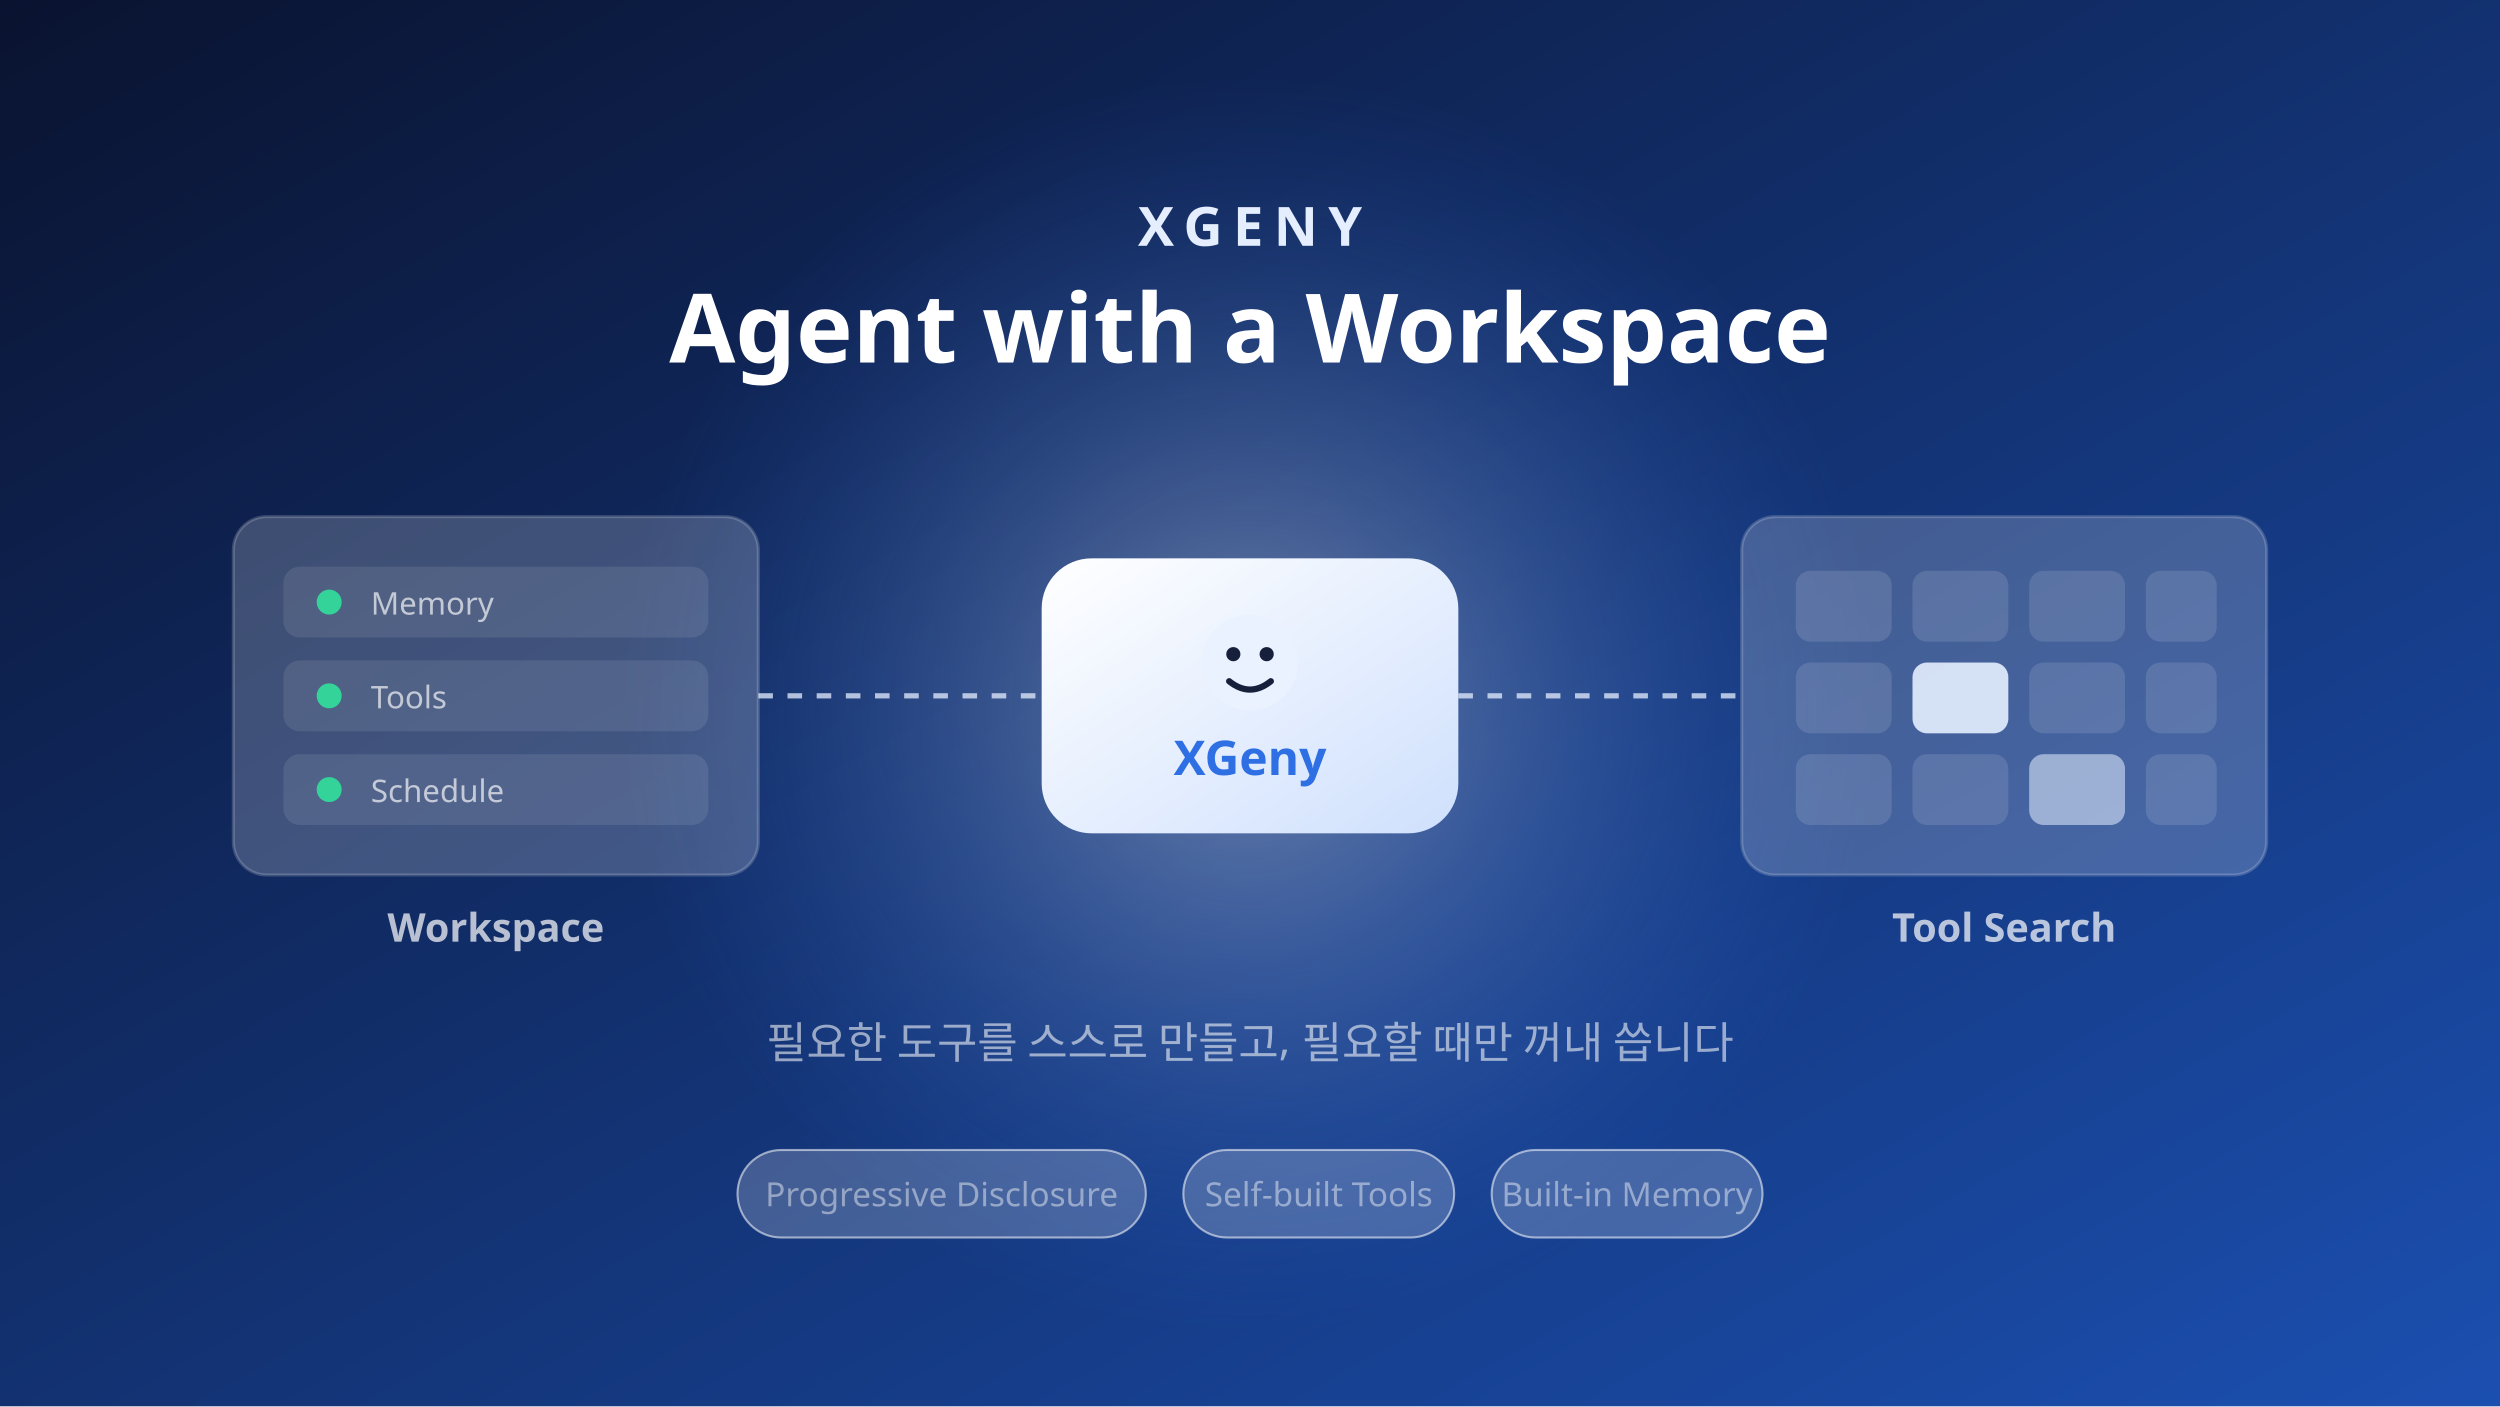
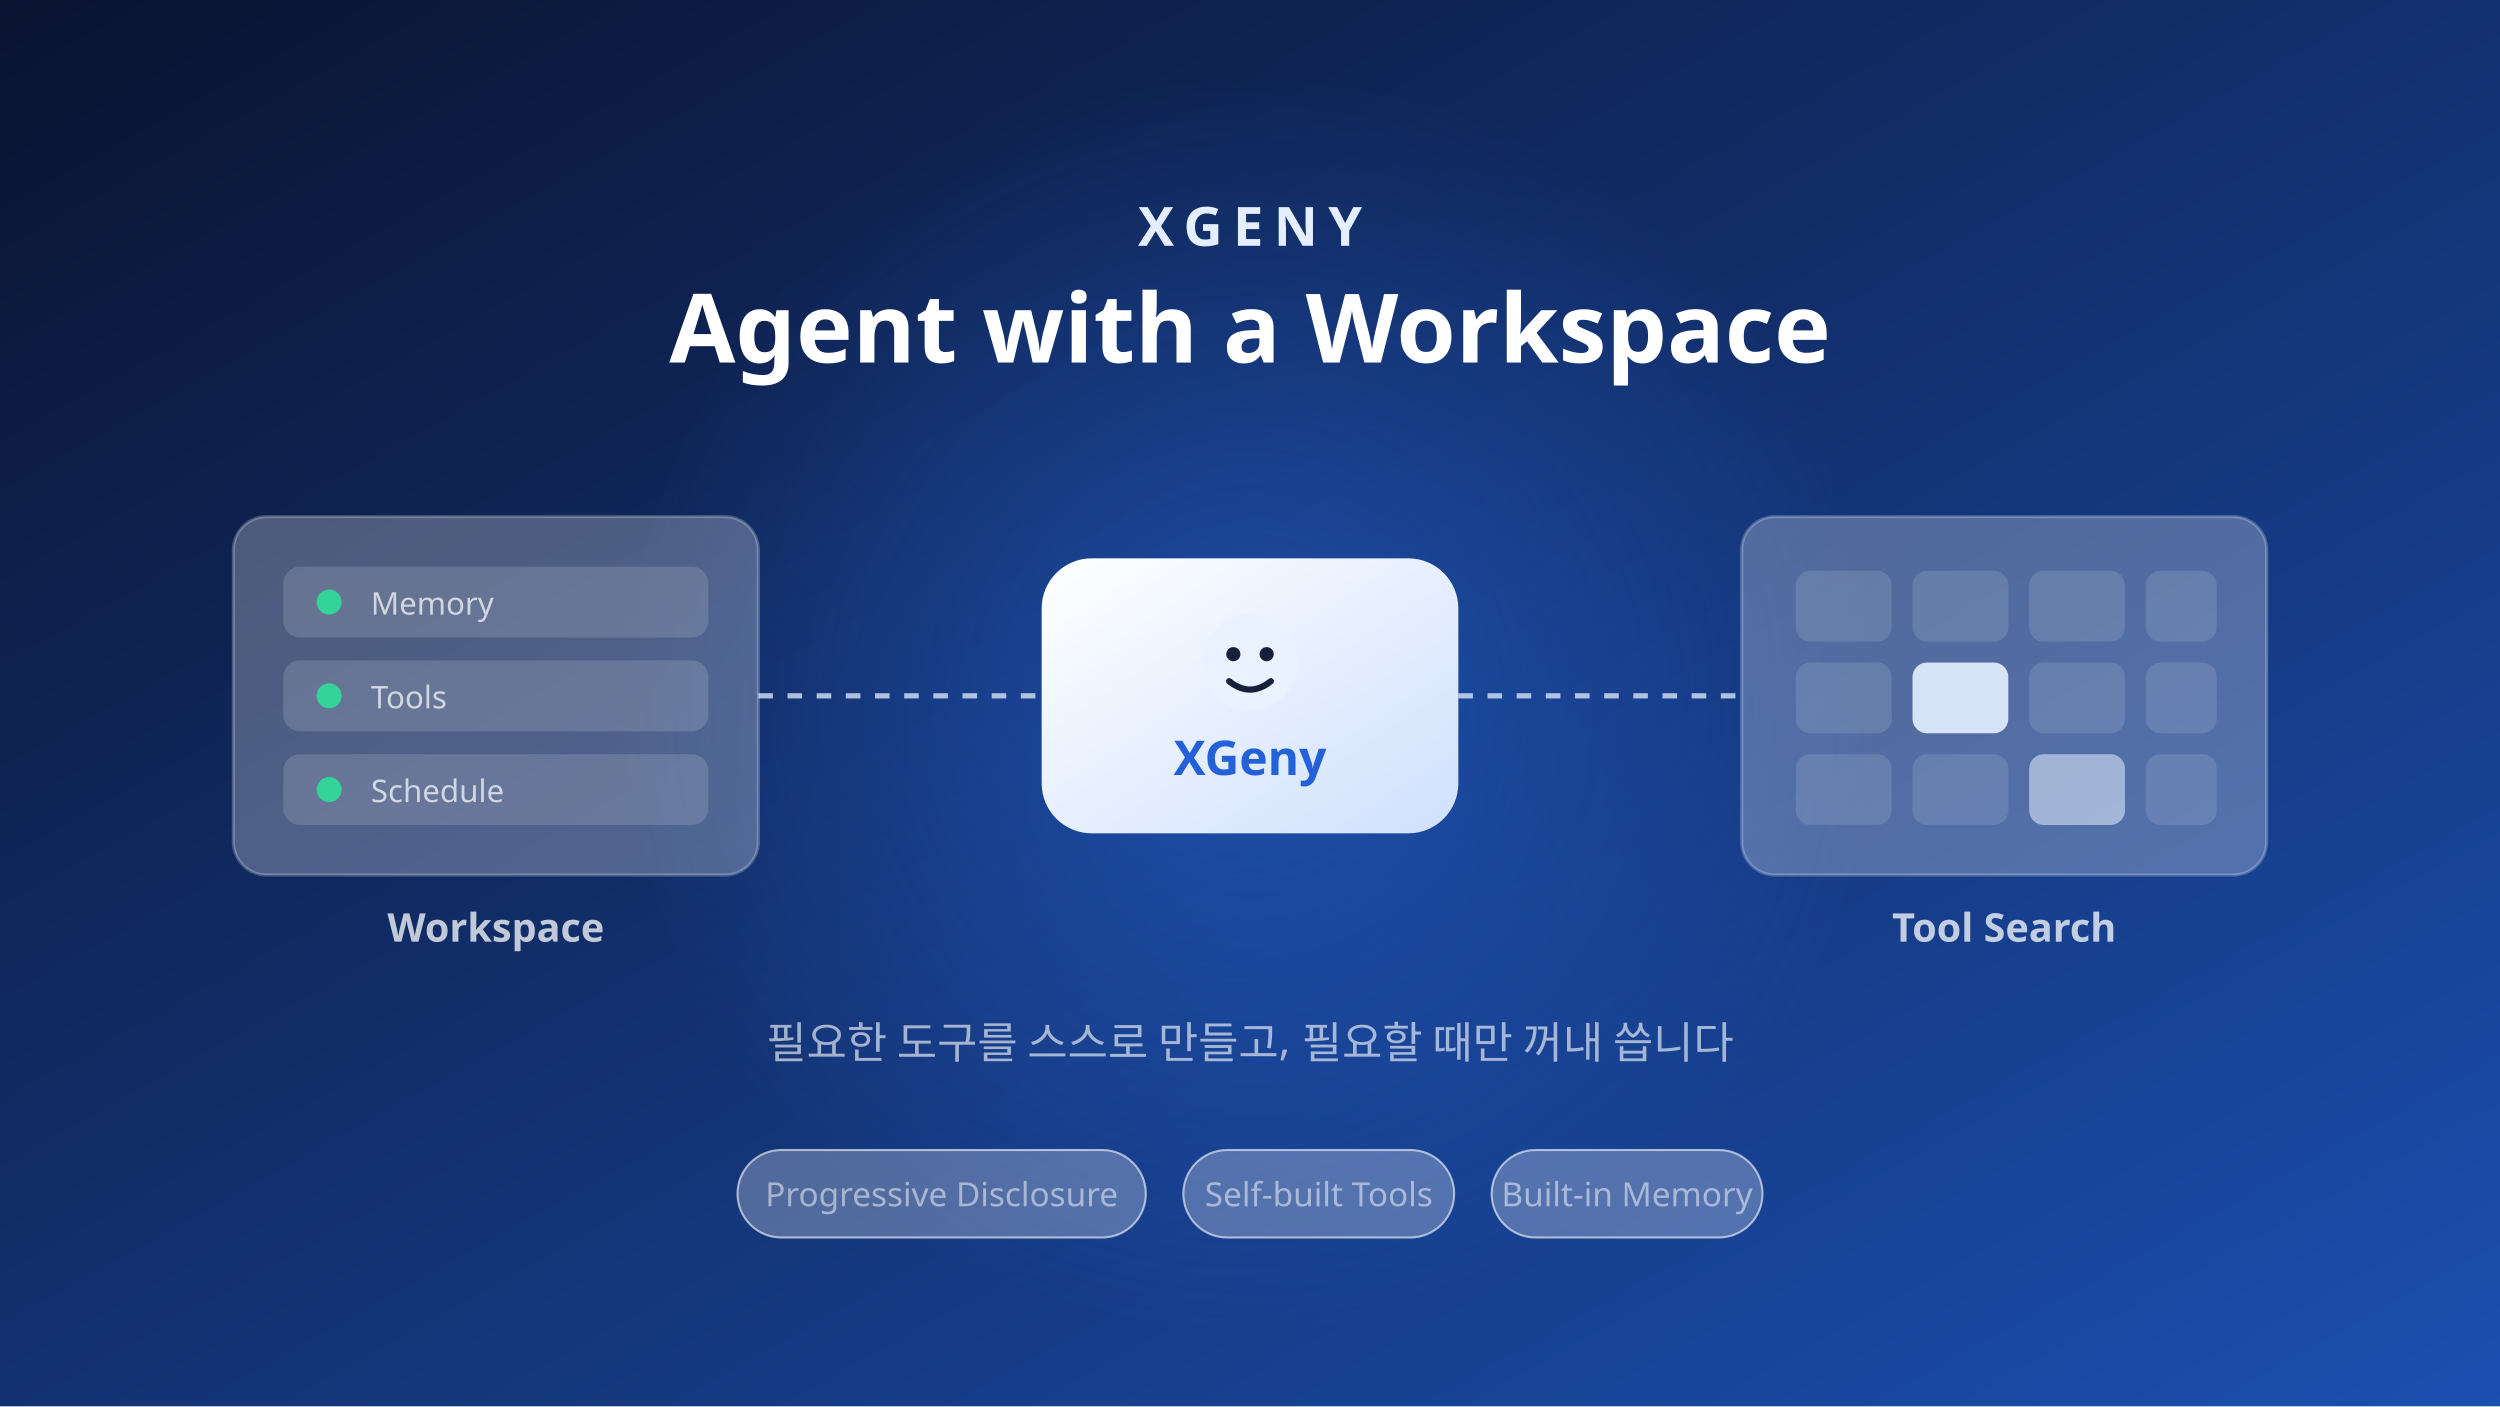
<svg xmlns="http://www.w3.org/2000/svg" viewBox="0 0 1200 675" role="img" aria-label="XGeny — 메모리·도구·스케줄을 담은 워크스페이스를 가진 에이전트가, 수많은 도구 가운데 필요한 것만 검색해 꺼내 쓰는 구조">
  <defs>
    <linearGradient id="bg" x1="0" y1="0" x2="1" y2="1">
      <stop offset="0" stop-color="#0a1330" />
      <stop offset="1" stop-color="#1b4fb0" />
    </linearGradient>
    <linearGradient id="brand" x1="0" y1="0" x2="1" y2="1">
      <stop offset="0" stop-color="#ffffff" />
      <stop offset="1" stop-color="#cfe0fd" />
    </linearGradient>
    <radialGradient id="glow" cx="50%" cy="50%" r="50%">
-       <stop offset="0" stop-color="#ffffff" stop-opacity="0.4" />
+       <stop offset="0" stop-color="#2f7bff" stop-opacity="0.4" />
      <stop offset="1" stop-color="#2f7bff" stop-opacity="0" />
    </radialGradient>
  </defs>
  <rect width="1200" height="675" fill="url(#bg)" />
  <circle cx="600" cy="338" r="300" fill="url(#glow)" />
  <text x="600" y="118" text-anchor="middle" font-family="Pretendard,'Pretendard Variable','Malgun Gothic','Apple SD Gothic Neo','Noto Sans KR',sans-serif" font-size="26" font-weight="600" fill="#e4eeff" letter-spacing="5">XGENY</text>
  <text x="600" y="174" text-anchor="middle" font-family="Pretendard,'Pretendard Variable','Malgun Gothic','Apple SD Gothic Neo','Noto Sans KR',sans-serif" font-size="46" font-weight="700" fill="#ffffff">Agent with a Workspace</text>
  <g transform="translate(112 248)">
-     <rect width="252" height="172" rx="16" fill="#ffffff33" stroke="#ffffff2e" stroke-width="1.5" />
-     <rect x="24" y="24" width="204" height="34" rx="8" fill="#ffffff17" />
+     <rect width="252" height="172" rx="16" fill="#ffffff42" stroke="#ffffff3d" stroke-width="1.5" />
+     <rect x="24" y="24" width="204" height="34" rx="8" fill="#ffffff24" />
    <circle cx="46" cy="41" r="6" fill="#34d399" />
-     <text x="66" y="47" font-family="Pretendard,'Pretendard Variable','Malgun Gothic','Apple SD Gothic Neo','Noto Sans KR',sans-serif" font-size="15" fill="#ffffffa8">Memory</text>
-     <rect x="24" y="69" width="204" height="34" rx="8" fill="#ffffff17" />
+     <text x="66" y="47" font-family="Pretendard,'Pretendard Variable','Malgun Gothic','Apple SD Gothic Neo','Noto Sans KR',sans-serif" font-size="15" fill="#ffffffb3">Memory</text>
+     <rect x="24" y="69" width="204" height="34" rx="8" fill="#ffffff24" />
    <circle cx="46" cy="86" r="6" fill="#34d399" />
-     <text x="66" y="92" font-family="Pretendard,'Pretendard Variable','Malgun Gothic','Apple SD Gothic Neo','Noto Sans KR',sans-serif" font-size="15" fill="#ffffffa8">Tools</text>
-     <rect x="24" y="114" width="204" height="34" rx="8" fill="#ffffff17" />
+     <text x="66" y="92" font-family="Pretendard,'Pretendard Variable','Malgun Gothic','Apple SD Gothic Neo','Noto Sans KR',sans-serif" font-size="15" fill="#ffffffb3">Tools</text>
+     <rect x="24" y="114" width="204" height="34" rx="8" fill="#ffffff24" />
    <circle cx="46" cy="131" r="6" fill="#34d399" />
-     <text x="66" y="137" font-family="Pretendard,'Pretendard Variable','Malgun Gothic','Apple SD Gothic Neo','Noto Sans KR',sans-serif" font-size="15" fill="#ffffffa8">Schedule</text>
-     <text x="126" y="204" text-anchor="middle" font-family="Pretendard,'Pretendard Variable','Malgun Gothic','Apple SD Gothic Neo','Noto Sans KR',sans-serif" font-size="19" font-weight="600" fill="#ffffffb3">Workspace</text>
+     <text x="66" y="137" font-family="Pretendard,'Pretendard Variable','Malgun Gothic','Apple SD Gothic Neo','Noto Sans KR',sans-serif" font-size="15" fill="#ffffffb3">Schedule</text>
+     <text x="126" y="204" text-anchor="middle" font-family="Pretendard,'Pretendard Variable','Malgun Gothic','Apple SD Gothic Neo','Noto Sans KR',sans-serif" font-size="19" font-weight="600" fill="#ffffffbd">Workspace</text>
  </g>
  <g transform="translate(500 268)">
    <rect width="200" height="132" rx="24" fill="url(#brand)" />
    <circle cx="100" cy="50" r="23" fill="#eaf2ff" opacity="1" />
    <circle cx="92" cy="46" r="3.4" fill="#16203a" />
    <circle cx="108" cy="46" r="3.4" fill="#16203a" />
    <path d="M90 59 q10 8 20 0" fill="none" stroke="#16203a" stroke-width="3" stroke-linecap="round" />
-     <text x="100" y="104" text-anchor="middle" font-family="Pretendard,'Pretendard Variable','Malgun Gothic','Apple SD Gothic Neo','Noto Sans KR',sans-serif" font-size="23" font-weight="700" fill="#2f6fe4">XGeny</text>
+     <text x="100" y="104" text-anchor="middle" font-family="Pretendard,'Pretendard Variable','Malgun Gothic','Apple SD Gothic Neo','Noto Sans KR',sans-serif" font-size="23" font-weight="700" fill="#2461d8">XGeny</text>
  </g>
  <g transform="translate(836 248)">
-     <rect width="252" height="172" rx="16" fill="#ffffff33" stroke="#ffffff2e" stroke-width="1.5" />
+     <rect width="252" height="172" rx="16" fill="#ffffff42" stroke="#ffffff3d" stroke-width="1.5" />
    <g fill="#ffffff1f">
      <rect x="26" y="26" width="46" height="34" rx="7" />
      <rect x="82" y="26" width="46" height="34" rx="7" />
      <rect x="138" y="26" width="46" height="34" rx="7" />
      <rect x="194" y="26" width="34" height="34" rx="7" />
      <rect x="26" y="70" width="46" height="34" rx="7" />
      <rect x="138" y="70" width="46" height="34" rx="7" />
      <rect x="194" y="70" width="34" height="34" rx="7" />
      <rect x="26" y="114" width="46" height="34" rx="7" />
      <rect x="82" y="114" width="46" height="34" rx="7" />
      <rect x="194" y="114" width="34" height="34" rx="7" />
    </g>
    <rect x="82" y="70" width="46" height="34" rx="7" fill="#e4eeff" opacity="0.9" />
    <rect x="138" y="114" width="46" height="34" rx="7" fill="#e4eeff" opacity="0.55" />
-     <text x="126" y="204" text-anchor="middle" font-family="Pretendard,'Pretendard Variable','Malgun Gothic','Apple SD Gothic Neo','Noto Sans KR',sans-serif" font-size="19" font-weight="600" fill="#ffffffb3">Tool Search</text>
+     <text x="126" y="204" text-anchor="middle" font-family="Pretendard,'Pretendard Variable','Malgun Gothic','Apple SD Gothic Neo','Noto Sans KR',sans-serif" font-size="19" font-weight="600" fill="#ffffffbd">Tool Search</text>
  </g>
  <line x1="364" y1="334" x2="500" y2="334" stroke="#e4eeff" stroke-width="2.5" stroke-dasharray="7 7" opacity="0.75" />
  <line x1="700" y1="334" x2="836" y2="334" stroke="#e4eeff" stroke-width="2.5" stroke-dasharray="7 7" opacity="0.75" />
-   <text x="600" y="508" text-anchor="middle" font-family="Pretendard,'Pretendard Variable','Malgun Gothic','Apple SD Gothic Neo','Noto Sans KR',sans-serif" font-size="21" fill="#ffffff8f">필요한 도구를 스스로 만들고, 필요할 때만 꺼내 씁니다</text>
-   <g font-family="Pretendard,'Pretendard Variable','Malgun Gothic','Apple SD Gothic Neo','Noto Sans KR',sans-serif" font-size="16" fill="#ffffff70">
-     <rect x="354" y="552" width="196" height="42" rx="21" fill="#ffffff33" stroke="#ffffff8c" />
+   <text x="600" y="508" text-anchor="middle" font-family="Pretendard,'Pretendard Variable','Malgun Gothic','Apple SD Gothic Neo','Noto Sans KR',sans-serif" font-size="21" fill="#ffffff9c">필요한 도구를 스스로 만들고, 필요할 때만 꺼내 씁니다</text>
+   <g font-family="Pretendard,'Pretendard Variable','Malgun Gothic','Apple SD Gothic Neo','Noto Sans KR',sans-serif" font-size="16" fill="#ffffff80">
+     <rect x="354" y="552" width="196" height="42" rx="21" fill="#ffffff42" stroke="#ffffff99" />
    <text x="452" y="579" text-anchor="middle">Progressive Disclosure</text>
-     <rect x="568" y="552" width="130" height="42" rx="21" fill="#ffffff33" stroke="#ffffff8c" />
+     <rect x="568" y="552" width="130" height="42" rx="21" fill="#ffffff42" stroke="#ffffff99" />
    <text x="633" y="579" text-anchor="middle">Self-built Tools</text>
-     <rect x="716" y="552" width="130" height="42" rx="21" fill="#ffffff33" stroke="#ffffff8c" />
+     <rect x="716" y="552" width="130" height="42" rx="21" fill="#ffffff42" stroke="#ffffff99" />
    <text x="781" y="579" text-anchor="middle">Built-in Memory</text>
  </g>
</svg>
